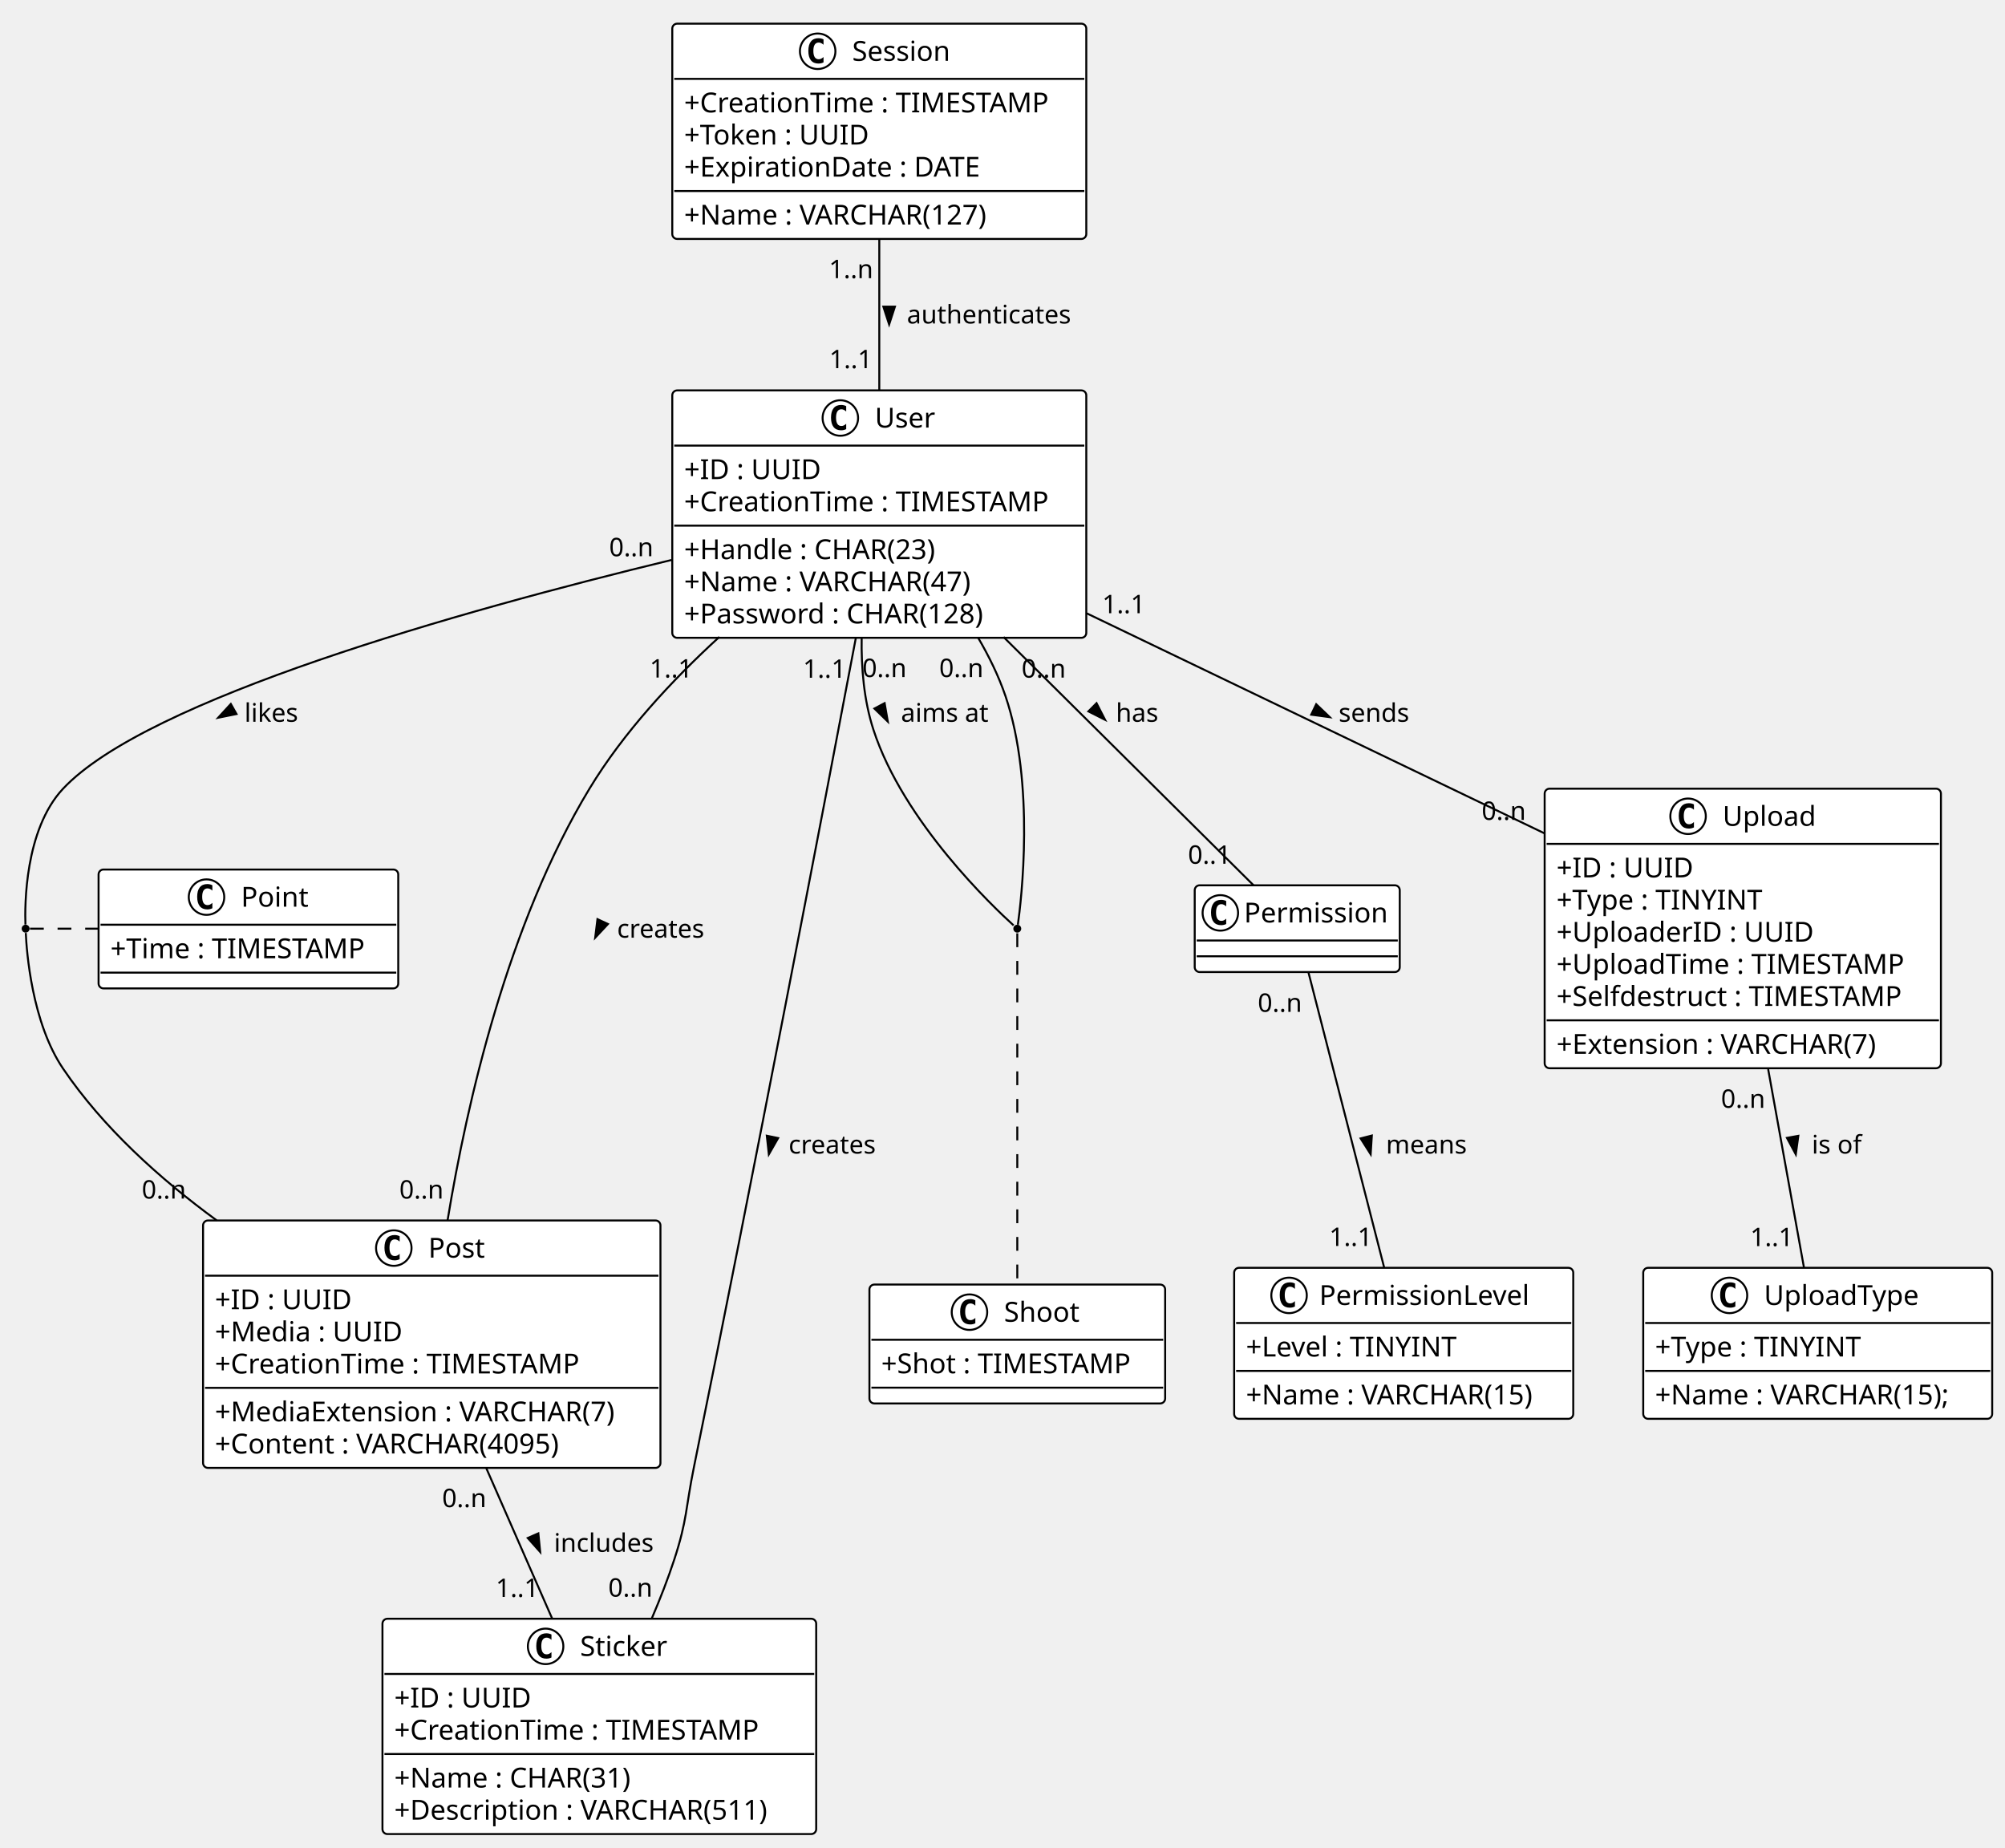
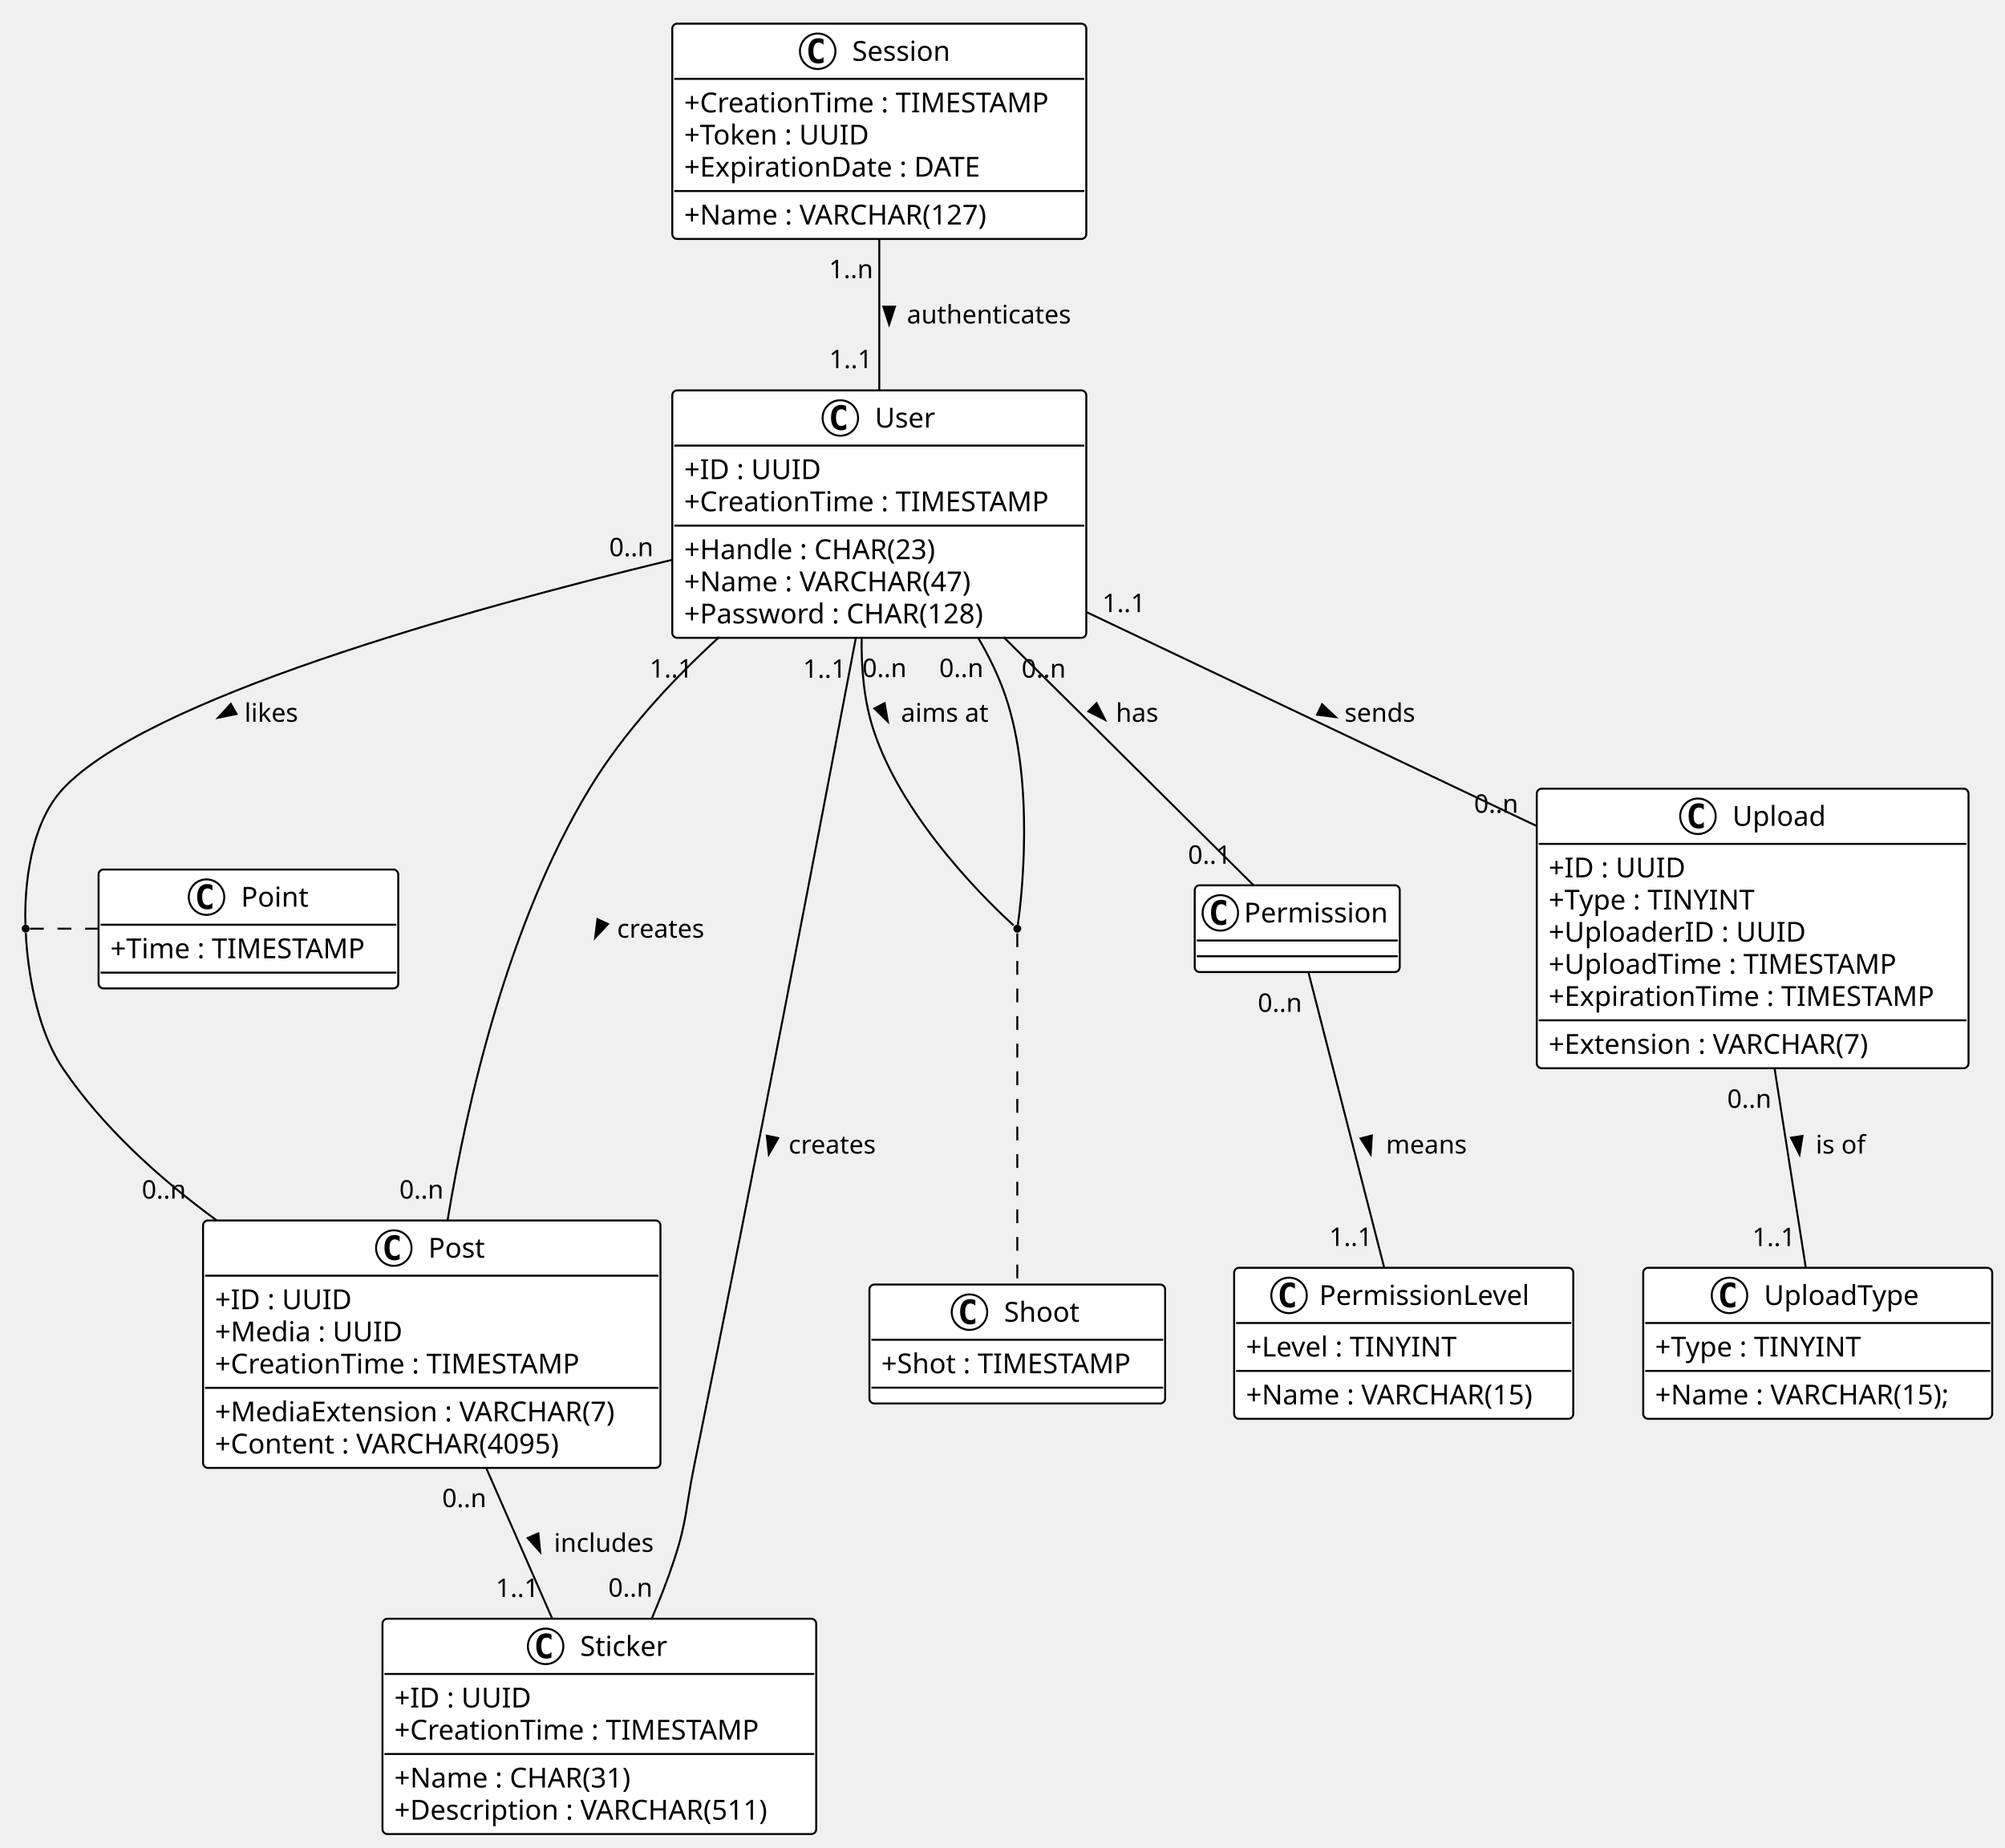
<svg xmlns="http://www.w3.org/2000/svg" contentStyleType="text/css" height="937px" preserveAspectRatio="none" style="width:1017px;height:937px;background:#FFFFFF;" version="1.1" viewBox="0 0 1017 937" width="1017px" zoomAndPan="magnify">
  <defs />
  <g>
    <g id="elem_User">
      <rect codeLine="4" fill="#FFFFFF" height="125.484" id="User" rx="2.5" ry="2.5" style="stroke:#000000;stroke-width:1.0;" width="210" x="341" y="198" />
      <ellipse cx="426.25" cy="212" fill="#FFFFFF" rx="9" ry="9" style="stroke:#000000;stroke-width:1.0;" />
      <path d="M429.219,217.641 Q428.641,217.938 428,218.078 Q427.359,218.234 426.656,218.234 Q424.156,218.234 422.828,216.594 Q421.516,214.938 421.516,211.812 Q421.516,208.688 422.828,207.031 Q424.156,205.375 426.656,205.375 Q427.359,205.375 428,205.531 Q428.656,205.688 429.219,205.984 L429.219,208.703 Q428.594,208.125 428,207.859 Q427.406,207.578 426.781,207.578 Q425.438,207.578 424.75,208.656 Q424.062,209.719 424.062,211.812 Q424.062,213.906 424.75,214.984 Q425.438,216.047 426.781,216.047 Q427.406,216.047 428,215.781 Q428.594,215.5 429.219,214.922 L429.219,217.641 Z " fill="#000000" />
      <text fill="#000000" font-family="Verdana" font-size="14" lengthAdjust="spacing" textLength="32" x="443.75" y="216.847">User</text>
      <line style="stroke:#000000;stroke-width:1.0;" x1="342" x2="550" y1="226" y2="226" />
      <text fill="#000000" font-family="Verdana" font-size="14" lengthAdjust="spacing" textLength="73" x="347" y="242.995">+ID : UUID</text>
      <text fill="#000000" font-family="Verdana" font-size="14" lengthAdjust="spacing" textLength="198" x="347" y="259.292">+CreationTime : TIMESTAMP</text>
      <line style="stroke:#000000;stroke-width:1.0;" x1="342" x2="550" y1="266.594" y2="266.594" />
      <text fill="#000000" font-family="Verdana" font-size="14" lengthAdjust="spacing" textLength="140" x="347" y="283.589">+Handle : CHAR(23)</text>
      <text fill="#000000" font-family="Verdana" font-size="14" lengthAdjust="spacing" textLength="160" x="347" y="299.886">+Name : VARCHAR(47)</text>
      <text fill="#000000" font-family="Verdana" font-size="14" lengthAdjust="spacing" textLength="168" x="347" y="316.183">+Password : CHAR(128)</text>
    </g>
    <g id="elem_Post">
      <rect codeLine="12" fill="#FFFFFF" height="125.484" id="Post" rx="2.5" ry="2.5" style="stroke:#000000;stroke-width:1.0;" width="232" x="103" y="619" />
      <ellipse cx="199.75" cy="633" fill="#FFFFFF" rx="9" ry="9" style="stroke:#000000;stroke-width:1.0;" />
      <path d="M202.719,638.641 Q202.141,638.938 201.5,639.078 Q200.859,639.234 200.156,639.234 Q197.656,639.234 196.328,637.594 Q195.016,635.938 195.016,632.812 Q195.016,629.688 196.328,628.031 Q197.656,626.375 200.156,626.375 Q200.859,626.375 201.5,626.531 Q202.156,626.688 202.719,626.984 L202.719,629.703 Q202.094,629.125 201.5,628.859 Q200.906,628.578 200.281,628.578 Q198.938,628.578 198.25,629.656 Q197.562,630.719 197.562,632.812 Q197.562,634.906 198.25,635.984 Q198.938,637.047 200.281,637.047 Q200.906,637.047 201.5,636.781 Q202.094,636.5 202.719,635.922 L202.719,638.641 Z " fill="#000000" />
      <text fill="#000000" font-family="Verdana" font-size="14" lengthAdjust="spacing" textLength="31" x="217.25" y="637.847">Post</text>
      <line style="stroke:#000000;stroke-width:1.0;" x1="104" x2="334" y1="647" y2="647" />
      <text fill="#000000" font-family="Verdana" font-size="14" lengthAdjust="spacing" textLength="73" x="109" y="663.995">+ID : UUID</text>
      <text fill="#000000" font-family="Verdana" font-size="14" lengthAdjust="spacing" textLength="100" x="109" y="680.292">+Media : UUID</text>
      <text fill="#000000" font-family="Verdana" font-size="14" lengthAdjust="spacing" textLength="198" x="109" y="696.589">+CreationTime : TIMESTAMP</text>
      <line style="stroke:#000000;stroke-width:1.0;" x1="104" x2="334" y1="703.891" y2="703.891" />
      <text fill="#000000" font-family="Verdana" font-size="14" lengthAdjust="spacing" textLength="220" x="109" y="720.886">+MediaExtension : VARCHAR(7)</text>
      <text fill="#000000" font-family="Verdana" font-size="14" lengthAdjust="spacing" textLength="194" x="109" y="737.183">+Content : VARCHAR(4095)</text>
    </g>
    <g id="elem_Sticker">
      <rect codeLine="24" fill="#FFFFFF" height="109.188" id="Sticker" rx="2.5" ry="2.5" style="stroke:#000000;stroke-width:1.0;" width="220" x="194" y="821" />
      <ellipse cx="276.75" cy="835" fill="#FFFFFF" rx="9" ry="9" style="stroke:#000000;stroke-width:1.0;" />
      <path d="M279.719,840.641 Q279.141,840.938 278.5,841.078 Q277.859,841.234 277.156,841.234 Q274.656,841.234 273.328,839.594 Q272.016,837.938 272.016,834.812 Q272.016,831.688 273.328,830.031 Q274.656,828.375 277.156,828.375 Q277.859,828.375 278.5,828.531 Q279.156,828.688 279.719,828.984 L279.719,831.703 Q279.094,831.125 278.5,830.859 Q277.906,830.578 277.281,830.578 Q275.938,830.578 275.25,831.656 Q274.562,832.719 274.562,834.812 Q274.562,836.906 275.25,837.984 Q275.938,839.047 277.281,839.047 Q277.906,839.047 278.5,838.781 Q279.094,838.5 279.719,837.922 L279.719,840.641 Z " fill="#000000" />
      <text fill="#000000" font-family="Verdana" font-size="14" lengthAdjust="spacing" textLength="47" x="294.25" y="839.847">Sticker</text>
      <line style="stroke:#000000;stroke-width:1.0;" x1="195" x2="413" y1="849" y2="849" />
      <text fill="#000000" font-family="Verdana" font-size="14" lengthAdjust="spacing" textLength="73" x="200" y="865.995">+ID : UUID</text>
      <text fill="#000000" font-family="Verdana" font-size="14" lengthAdjust="spacing" textLength="198" x="200" y="882.292">+CreationTime : TIMESTAMP</text>
      <line style="stroke:#000000;stroke-width:1.0;" x1="195" x2="413" y1="889.594" y2="889.594" />
      <text fill="#000000" font-family="Verdana" font-size="14" lengthAdjust="spacing" textLength="132" x="200" y="906.589">+Name : CHAR(31)</text>
      <text fill="#000000" font-family="Verdana" font-size="14" lengthAdjust="spacing" textLength="208" x="200" y="922.886">+Description : VARCHAR(511)</text>
    </g>
    <g id="elem_Shoot">
      <rect codeLine="47" fill="#FFFFFF" height="60.297" id="Shoot" rx="2.5" ry="2.5" style="stroke:#000000;stroke-width:1.0;" width="150" x="441" y="651.5" />
      <ellipse cx="491.75" cy="665.5" fill="#FFFFFF" rx="9" ry="9" style="stroke:#000000;stroke-width:1.0;" />
      <path d="M494.719,671.141 Q494.141,671.438 493.5,671.578 Q492.859,671.734 492.156,671.734 Q489.656,671.734 488.328,670.094 Q487.016,668.438 487.016,665.312 Q487.016,662.188 488.328,660.531 Q489.656,658.875 492.156,658.875 Q492.859,658.875 493.5,659.031 Q494.156,659.188 494.719,659.484 L494.719,662.203 Q494.094,661.625 493.5,661.359 Q492.906,661.078 492.281,661.078 Q490.938,661.078 490.25,662.156 Q489.562,663.219 489.562,665.312 Q489.562,667.406 490.25,668.484 Q490.938,669.547 492.281,669.547 Q492.906,669.547 493.5,669.281 Q494.094,669 494.719,668.422 L494.719,671.141 Z " fill="#000000" />
      <text fill="#000000" font-family="Verdana" font-size="14" lengthAdjust="spacing" textLength="41" x="509.25" y="670.347">Shoot</text>
      <line style="stroke:#000000;stroke-width:1.0;" x1="442" x2="590" y1="679.5" y2="679.5" />
      <text fill="#000000" font-family="Verdana" font-size="14" lengthAdjust="spacing" textLength="138" x="447" y="696.495">+Shot : TIMESTAMP</text>
      <line style="stroke:#000000;stroke-width:1.0;" x1="442" x2="590" y1="703.797" y2="703.797" />
    </g>
    <ellipse cx="516" cy="471" fill="#000000" rx="2" ry="2" style="stroke:none;stroke-width:1.0;" />
    <g id="elem_Session">
      <rect codeLine="63" fill="#FFFFFF" height="109.188" id="Session" rx="2.5" ry="2.5" style="stroke:#000000;stroke-width:1.0;" width="210" x="341" y="12" />
      <ellipse cx="414.75" cy="26" fill="#FFFFFF" rx="9" ry="9" style="stroke:#000000;stroke-width:1.0;" />
      <path d="M417.719,31.641 Q417.141,31.938 416.5,32.078 Q415.859,32.234 415.156,32.234 Q412.656,32.234 411.328,30.594 Q410.016,28.938 410.016,25.812 Q410.016,22.688 411.328,21.031 Q412.656,19.375 415.156,19.375 Q415.859,19.375 416.5,19.531 Q417.156,19.688 417.719,19.984 L417.719,22.703 Q417.094,22.125 416.5,21.859 Q415.906,21.578 415.281,21.578 Q413.938,21.578 413.25,22.656 Q412.562,23.719 412.562,25.812 Q412.562,27.906 413.25,28.984 Q413.938,30.047 415.281,30.047 Q415.906,30.047 416.5,29.781 Q417.094,29.5 417.719,28.922 L417.719,31.641 Z " fill="#000000" />
      <text fill="#000000" font-family="Verdana" font-size="14" lengthAdjust="spacing" textLength="55" x="432.25" y="30.847">Session</text>
      <line style="stroke:#000000;stroke-width:1.0;" x1="342" x2="550" y1="40" y2="40" />
      <text fill="#000000" font-family="Verdana" font-size="14" lengthAdjust="spacing" textLength="198" x="347" y="56.995">+CreationTime : TIMESTAMP</text>
      <text fill="#000000" font-family="Verdana" font-size="14" lengthAdjust="spacing" textLength="103" x="347" y="73.292">+Token : UUID</text>
      <text fill="#000000" font-family="Verdana" font-size="14" lengthAdjust="spacing" textLength="163" x="347" y="89.589">+ExpirationDate : DATE</text>
      <line style="stroke:#000000;stroke-width:1.0;" x1="342" x2="550" y1="96.891" y2="96.891" />
      <text fill="#000000" font-family="Verdana" font-size="14" lengthAdjust="spacing" textLength="169" x="347" y="113.886">+Name : VARCHAR(127)</text>
    </g>
    <g id="elem_Permission">
      <rect codeLine="73" fill="#FFFFFF" height="44" id="Permission" rx="2.5" ry="2.5" style="stroke:#000000;stroke-width:1.0;" width="104" x="606" y="449" />
      <ellipse cx="619" cy="463" fill="#FFFFFF" rx="9" ry="9" style="stroke:#000000;stroke-width:1.0;" />
      <path d="M621.969,468.641 Q621.391,468.938 620.75,469.078 Q620.109,469.234 619.406,469.234 Q616.906,469.234 615.578,467.594 Q614.266,465.938 614.266,462.812 Q614.266,459.688 615.578,458.031 Q616.906,456.375 619.406,456.375 Q620.109,456.375 620.75,456.531 Q621.406,456.688 621.969,456.984 L621.969,459.703 Q621.344,459.125 620.75,458.859 Q620.156,458.578 619.531,458.578 Q618.188,458.578 617.5,459.656 Q616.812,460.719 616.812,462.812 Q616.812,464.906 617.5,465.984 Q618.188,467.047 619.531,467.047 Q620.156,467.047 620.75,466.781 Q621.344,466.5 621.969,465.922 L621.969,468.641 Z " fill="#000000" />
      <text fill="#000000" font-family="Verdana" font-size="14" lengthAdjust="spacing" textLength="76" x="631" y="467.847">Permission</text>
      <line style="stroke:#000000;stroke-width:1.0;" x1="607" x2="709" y1="477" y2="477" />
      <line style="stroke:#000000;stroke-width:1.0;" x1="607" x2="709" y1="485" y2="485" />
    </g>
    <g id="elem_PermissionLevel">
      <rect codeLine="82" fill="#FFFFFF" height="76.594" id="PermissionLevel" rx="2.5" ry="2.5" style="stroke:#000000;stroke-width:1.0;" width="172" x="626" y="643" />
      <ellipse cx="653.85" cy="657" fill="#FFFFFF" rx="9" ry="9" style="stroke:#000000;stroke-width:1.0;" />
      <path d="M656.819,662.641 Q656.241,662.938 655.6,663.078 Q654.959,663.234 654.256,663.234 Q651.756,663.234 650.428,661.594 Q649.116,659.938 649.116,656.812 Q649.116,653.688 650.428,652.031 Q651.756,650.375 654.256,650.375 Q654.959,650.375 655.6,650.531 Q656.256,650.688 656.819,650.984 L656.819,653.703 Q656.194,653.125 655.6,652.859 Q655.006,652.578 654.381,652.578 Q653.038,652.578 652.35,653.656 Q651.663,654.719 651.663,656.812 Q651.663,658.906 652.35,659.984 Q653.038,661.047 654.381,661.047 Q655.006,661.047 655.6,660.781 Q656.194,660.5 656.819,659.922 L656.819,662.641 Z " fill="#000000" />
      <text fill="#000000" font-family="Verdana" font-size="14" lengthAdjust="spacing" textLength="111" x="669.15" y="661.847">PermissionLevel</text>
      <line style="stroke:#000000;stroke-width:1.0;" x1="627" x2="797" y1="671" y2="671" />
      <text fill="#000000" font-family="Verdana" font-size="14" lengthAdjust="spacing" textLength="113" x="632" y="687.995">+Level : TINYINT</text>
      <line style="stroke:#000000;stroke-width:1.0;" x1="627" x2="797" y1="695.297" y2="695.297" />
      <text fill="#000000" font-family="Verdana" font-size="14" lengthAdjust="spacing" textLength="160" x="632" y="712.292">+Name : VARCHAR(15)</text>
    </g>
    <g id="elem_Point">
      <rect codeLine="55" fill="#FFFFFF" height="60.297" id="Point" rx="2.5" ry="2.5" style="stroke:#000000;stroke-width:1.0;" width="152" x="50" y="441" />
      <ellipse cx="104.75" cy="455" fill="#FFFFFF" rx="9" ry="9" style="stroke:#000000;stroke-width:1.0;" />
      <path d="M107.719,460.641 Q107.141,460.938 106.5,461.078 Q105.859,461.234 105.156,461.234 Q102.656,461.234 101.328,459.594 Q100.016,457.938 100.016,454.812 Q100.016,451.688 101.328,450.031 Q102.656,448.375 105.156,448.375 Q105.859,448.375 106.5,448.531 Q107.156,448.688 107.719,448.984 L107.719,451.703 Q107.094,451.125 106.5,450.859 Q105.906,450.578 105.281,450.578 Q103.938,450.578 103.25,451.656 Q102.562,452.719 102.562,454.812 Q102.562,456.906 103.25,457.984 Q103.938,459.047 105.281,459.047 Q105.906,459.047 106.5,458.781 Q107.094,458.5 107.719,457.922 L107.719,460.641 Z " fill="#000000" />
      <text fill="#000000" font-family="Verdana" font-size="14" lengthAdjust="spacing" textLength="35" x="122.25" y="459.847">Point</text>
      <line style="stroke:#000000;stroke-width:1.0;" x1="51" x2="201" y1="469" y2="469" />
      <text fill="#000000" font-family="Verdana" font-size="14" lengthAdjust="spacing" textLength="140" x="56" y="485.995">+Time : TIMESTAMP</text>
      <line style="stroke:#000000;stroke-width:1.0;" x1="51" x2="201" y1="493.297" y2="493.297" />
    </g>
    <ellipse cx="13" cy="471" fill="#000000" rx="2" ry="2" style="stroke:none;stroke-width:1.0;" />
    <g id="elem_Upload">
-       <rect codeLine="92" fill="#FFFFFF" height="141.781" id="Upload" rx="2.5" ry="2.5" style="stroke:#000000;stroke-width:1.0;" width="201" x="783.5" y="400" />
-       <ellipse cx="856.25" cy="414" fill="#FFFFFF" rx="9" ry="9" style="stroke:#000000;stroke-width:1.0;" />
-       <path d="M859.219,419.641 Q858.641,419.938 858,420.078 Q857.359,420.234 856.656,420.234 Q854.156,420.234 852.828,418.594 Q851.516,416.938 851.516,413.812 Q851.516,410.688 852.828,409.031 Q854.156,407.375 856.656,407.375 Q857.359,407.375 858,407.531 Q858.656,407.688 859.219,407.984 L859.219,410.703 Q858.594,410.125 858,409.859 Q857.406,409.578 856.781,409.578 Q855.438,409.578 854.75,410.656 Q854.062,411.719 854.062,413.812 Q854.062,415.906 854.75,416.984 Q855.438,418.047 856.781,418.047 Q857.406,418.047 858,417.781 Q858.594,417.5 859.219,416.922 L859.219,419.641 Z " fill="#000000" />
-       <text fill="#000000" font-family="Verdana" font-size="14" lengthAdjust="spacing" textLength="48" x="873.75" y="418.847">Upload</text>
-       <line style="stroke:#000000;stroke-width:1.0;" x1="784.5" x2="983.5" y1="428" y2="428" />
-       <text fill="#000000" font-family="Verdana" font-size="14" lengthAdjust="spacing" textLength="73" x="789.5" y="444.995">+ID : UUID</text>
-       <text fill="#000000" font-family="Verdana" font-size="14" lengthAdjust="spacing" textLength="112" x="789.5" y="461.292">+Type : TINYINT</text>
-       <text fill="#000000" font-family="Verdana" font-size="14" lengthAdjust="spacing" textLength="135" x="789.5" y="477.589">+UploaderID : UUID</text>
-       <text fill="#000000" font-family="Verdana" font-size="14" lengthAdjust="spacing" textLength="188" x="789.5" y="493.886">+UploadTime : TIMESTAMP</text>
-       <text fill="#000000" font-family="Verdana" font-size="14" lengthAdjust="spacing" textLength="189" x="789.5" y="510.183">+Selfdestruct : TIMESTAMP</text>
-       <line style="stroke:#000000;stroke-width:1.0;" x1="784.5" x2="983.5" y1="517.484" y2="517.484" />
-       <text fill="#000000" font-family="Verdana" font-size="14" lengthAdjust="spacing" textLength="179" x="789.5" y="534.48">+Extension : VARCHAR(7)</text>
+       <rect codeLine="92" fill="#FFFFFF" height="141.781" id="Upload" rx="2.5" ry="2.5" style="stroke:#000000;stroke-width:1.0;" width="219" x="779.5" y="400" />
+       <ellipse cx="861.25" cy="414" fill="#FFFFFF" rx="9" ry="9" style="stroke:#000000;stroke-width:1.0;" />
+       <path d="M864.219,419.641 Q863.641,419.938 863,420.078 Q862.359,420.234 861.656,420.234 Q859.156,420.234 857.828,418.594 Q856.516,416.938 856.516,413.812 Q856.516,410.688 857.828,409.031 Q859.156,407.375 861.656,407.375 Q862.359,407.375 863,407.531 Q863.656,407.688 864.219,407.984 L864.219,410.703 Q863.594,410.125 863,409.859 Q862.406,409.578 861.781,409.578 Q860.438,409.578 859.75,410.656 Q859.062,411.719 859.062,413.812 Q859.062,415.906 859.75,416.984 Q860.438,418.047 861.781,418.047 Q862.406,418.047 863,417.781 Q863.594,417.5 864.219,416.922 L864.219,419.641 Z " fill="#000000" />
+       <text fill="#000000" font-family="Verdana" font-size="14" lengthAdjust="spacing" textLength="48" x="878.75" y="418.847">Upload</text>
+       <line style="stroke:#000000;stroke-width:1.0;" x1="780.5" x2="997.5" y1="428" y2="428" />
+       <text fill="#000000" font-family="Verdana" font-size="14" lengthAdjust="spacing" textLength="73" x="785.5" y="444.995">+ID : UUID</text>
+       <text fill="#000000" font-family="Verdana" font-size="14" lengthAdjust="spacing" textLength="112" x="785.5" y="461.292">+Type : TINYINT</text>
+       <text fill="#000000" font-family="Verdana" font-size="14" lengthAdjust="spacing" textLength="135" x="785.5" y="477.589">+UploaderID : UUID</text>
+       <text fill="#000000" font-family="Verdana" font-size="14" lengthAdjust="spacing" textLength="188" x="785.5" y="493.886">+UploadTime : TIMESTAMP</text>
+       <text fill="#000000" font-family="Verdana" font-size="14" lengthAdjust="spacing" textLength="207" x="785.5" y="510.183">+ExpirationTime : TIMESTAMP</text>
+       <line style="stroke:#000000;stroke-width:1.0;" x1="780.5" x2="997.5" y1="517.484" y2="517.484" />
+       <text fill="#000000" font-family="Verdana" font-size="14" lengthAdjust="spacing" textLength="179" x="785.5" y="534.48">+Extension : VARCHAR(7)</text>
    </g>
    <g id="elem_UploadType">
      <rect codeLine="87" fill="#FFFFFF" height="76.594" id="UploadType" rx="2.5" ry="2.5" style="stroke:#000000;stroke-width:1.0;" width="177" x="833.5" y="643" />
      <ellipse cx="877.25" cy="657" fill="#FFFFFF" rx="9" ry="9" style="stroke:#000000;stroke-width:1.0;" />
      <path d="M880.219,662.641 Q879.641,662.938 879,663.078 Q878.359,663.234 877.656,663.234 Q875.156,663.234 873.828,661.594 Q872.516,659.938 872.516,656.812 Q872.516,653.688 873.828,652.031 Q875.156,650.375 877.656,650.375 Q878.359,650.375 879,650.531 Q879.656,650.688 880.219,650.984 L880.219,653.703 Q879.594,653.125 879,652.859 Q878.406,652.578 877.781,652.578 Q876.438,652.578 875.75,653.656 Q875.062,654.719 875.062,656.812 Q875.062,658.906 875.75,659.984 Q876.438,661.047 877.781,661.047 Q878.406,661.047 879,660.781 Q879.594,660.5 880.219,659.922 L880.219,662.641 Z " fill="#000000" />
      <text fill="#000000" font-family="Verdana" font-size="14" lengthAdjust="spacing" textLength="82" x="894.75" y="661.847">UploadType</text>
      <line style="stroke:#000000;stroke-width:1.0;" x1="834.5" x2="1009.5" y1="671" y2="671" />
      <text fill="#000000" font-family="Verdana" font-size="14" lengthAdjust="spacing" textLength="112" x="839.5" y="687.995">+Type : TINYINT</text>
      <line style="stroke:#000000;stroke-width:1.0;" x1="834.5" x2="1009.5" y1="695.297" y2="695.297" />
      <text fill="#000000" font-family="Verdana" font-size="14" lengthAdjust="spacing" textLength="165" x="839.5" y="712.292">+Name : VARCHAR(15);</text>
    </g>
-     <g id="link_User_apoint115">
-       <path d="M437.068,323.217 C436.799,338.798 438.229,355.253 443,370 C458.185,416.933 504.226,460.381 514.116,469.324 " fill="none" id="User-apoint115" style="stroke:#000000;stroke-width:1.0;" />
+     <g id="link_User_apoint145">
+       <path d="M437.068,323.217 C436.799,338.798 438.229,355.253 443,370 C458.185,416.933 504.226,460.381 514.116,469.324 " fill="none" id="User-apoint145" style="stroke:#000000;stroke-width:1.0;" />
      <polygon fill="#000000" points="450.332,365.989,448.713,356.618,443.514,359.359,450.332,365.989" style="stroke:#000000;stroke-width:1.0;" />
      <text fill="#000000" font-family="Verdana" font-size="13" lengthAdjust="spacing" textLength="48" x="457" y="366.067">aims at</text>
      <text fill="#000000" font-family="Verdana" font-size="13" lengthAdjust="spacing" textLength="24" x="437.423" y="343.382">0..n</text>
    </g>
-     <g id="link_apoint115_User">
-       <path d="M516.297,468.978 C517.931,457.321 525.2,397.663 510,353 C506.54,342.832 501.612,332.764 496.007,323.221 " fill="none" id="apoint115-User" style="stroke:#000000;stroke-width:1.0;" />
+     <g id="link_apoint145_User">
+       <path d="M516.297,468.978 C517.931,457.321 525.2,397.663 510,353 C506.54,342.832 501.612,332.764 496.007,323.221 " fill="none" id="apoint145-User" style="stroke:#000000;stroke-width:1.0;" />
      <text fill="#000000" font-family="Verdana" font-size="13" lengthAdjust="spacing" textLength="24" x="476.402" y="343.387">0..n</text>
    </g>
-     <g id="link_apoint115_Shoot">
-       <path d="M516,473.364 C516,490.618 516,597.986 516,651.396 " fill="none" id="apoint115-Shoot" style="stroke:#000000;stroke-width:1.0;stroke-dasharray:7.0,7.0;" />
+     <g id="link_apoint145_Shoot">
+       <path d="M516,473.364 C516,490.618 516,597.986 516,651.396 " fill="none" id="apoint145-Shoot" style="stroke:#000000;stroke-width:1.0;stroke-dasharray:7.0,7.0;" />
    </g>
    <g id="link_User_Post">
      <path codeLine="36" d="M364.858,323.046 C340.751,345.102 316.215,371.555 299,400 C257.568,468.46 236.836,559.233 227.016,618.952 " fill="none" id="User-Post" style="stroke:#000000;stroke-width:1.0;" />
      <polygon fill="#000000" points="301.889,475.599,308.372,468.641,303.044,466.159,301.889,475.599" style="stroke:#000000;stroke-width:1.0;" />
      <text fill="#000000" font-family="Verdana" font-size="13" lengthAdjust="spacing" textLength="48" x="313" y="475.567">creates</text>
      <text fill="#000000" font-family="Verdana" font-size="13" lengthAdjust="spacing" textLength="24" x="329.506" y="343.628">1..1</text>
      <text fill="#000000" font-family="Verdana" font-size="13" lengthAdjust="spacing" textLength="24" x="202.555" y="607.899">0..n</text>
    </g>
    <g id="link_User_Sticker">
      <path codeLine="37" d="M434.183,323.158 C416.703,415.41 382.705,593.171 352,744 C347.74,764.927 348.639,770.702 342,791 C338.8,800.784 334.824,810.958 330.662,820.714 " fill="none" id="User-Sticker" style="stroke:#000000;stroke-width:1.0;" />
      <polygon fill="#000000" points="389.981,585.462,394.701,577.205,388.947,576.008,389.981,585.462" style="stroke:#000000;stroke-width:1.0;" />
      <text fill="#000000" font-family="Verdana" font-size="13" lengthAdjust="spacing" textLength="48" x="400" y="585.067">creates</text>
      <text fill="#000000" font-family="Verdana" font-size="13" lengthAdjust="spacing" textLength="24" x="407.281" y="343.754">1..1</text>
      <text fill="#000000" font-family="Verdana" font-size="13" lengthAdjust="spacing" textLength="24" x="308.54" y="809.797">0..n</text>
    </g>
    <g id="link_Post_Sticker">
      <path codeLine="38" d="M246.48,744.218 C257.296,768.905 269.602,796.992 280.048,820.833 " fill="none" id="Post-Sticker" style="stroke:#000000;stroke-width:1.0;" />
      <polygon fill="#000000" points="274.007,787.146,273.068,777.682,267.685,780.041,274.007,787.146" style="stroke:#000000;stroke-width:1.0;" />
      <text fill="#000000" font-family="Verdana" font-size="13" lengthAdjust="spacing" textLength="52" x="281" y="787.067">includes</text>
      <text fill="#000000" font-family="Verdana" font-size="13" lengthAdjust="spacing" textLength="24" x="224.269" y="764.384">0..n</text>
      <text fill="#000000" font-family="Verdana" font-size="13" lengthAdjust="spacing" textLength="24" x="251.442" y="809.932">1..1</text>
    </g>
    <g id="link_Session_User">
      <path codeLine="40" d="M446,121.056 C446,144.927 446,173.07 446,197.799 " fill="none" id="Session-User" style="stroke:#000000;stroke-width:1.0;" />
      <polygon fill="#000000" points="451,164.566,453.939,155.521,448.061,155.521,451,164.566" style="stroke:#000000;stroke-width:1.0;" />
      <text fill="#000000" font-family="Verdana" font-size="13" lengthAdjust="spacing" textLength="88" x="460" y="164.067">authenticates</text>
      <text fill="#000000" font-family="Verdana" font-size="13" lengthAdjust="spacing" textLength="24" x="420.462" y="141.07">1..n</text>
      <text fill="#000000" font-family="Verdana" font-size="13" lengthAdjust="spacing" textLength="24" x="420.613" y="186.729">1..1</text>
    </g>
    <g id="link_User_Permission">
      <path codeLine="41" d="M509.033,323.087 C551.874,365.625 605.987,419.355 635.782,448.94 " fill="none" id="User-Permission" style="stroke:#000000;stroke-width:1.0;" />
      <polygon fill="#000000" points="560.548,365.089,556.2,356.631,552.059,360.802,560.548,365.089" style="stroke:#000000;stroke-width:1.0;" />
      <text fill="#000000" font-family="Verdana" font-size="13" lengthAdjust="spacing" textLength="23" x="566" y="366.067">has</text>
      <text fill="#000000" font-family="Verdana" font-size="13" lengthAdjust="spacing" textLength="24" x="518.178" y="343.674">0..n</text>
      <text fill="#000000" font-family="Verdana" font-size="13" lengthAdjust="spacing" textLength="24" x="602.586" y="438.08">0..1</text>
    </g>
    <g id="link_Permission_PermissionLevel">
      <path codeLine="42" d="M663.677,493.129 C672.802,528.702 690.85,599.055 702.121,642.991 " fill="none" id="Permission-PermissionLevel" style="stroke:#000000;stroke-width:1.0;" />
      <polygon fill="#000000" points="695.242,585.41,695.842,575.918,690.148,577.379,695.242,585.41" style="stroke:#000000;stroke-width:1.0;" />
      <text fill="#000000" font-family="Verdana" font-size="13" lengthAdjust="spacing" textLength="44" x="703" y="585.067">means</text>
      <text fill="#000000" font-family="Verdana" font-size="13" lengthAdjust="spacing" textLength="24" x="637.978" y="513.177">0..n</text>
      <text fill="#000000" font-family="Verdana" font-size="13" lengthAdjust="spacing" textLength="24" x="674.224" y="631.911">1..1</text>
    </g>
-     <g id="link_User_apoint131">
-       <path d="M340.515,284.028 C232.495,310.152 74.558,354.648 32,400 C12.441,420.843 12.563,459.57 12.9,468.926 " fill="none" id="User-apoint131" style="stroke:#000000;stroke-width:1.0;" />
+     <g id="link_User_apoint161">
+       <path d="M340.515,284.028 C232.495,310.152 74.558,354.648 32,400 C12.441,420.843 12.563,459.57 12.9,468.926 " fill="none" id="User-apoint161" style="stroke:#000000;stroke-width:1.0;" />
      <polygon fill="#000000" points="110.646,364.024,119.967,362.138,117.078,357.019,110.646,364.024" style="stroke:#000000;stroke-width:1.0;" />
      <text fill="#000000" font-family="Verdana" font-size="13" lengthAdjust="spacing" textLength="28" x="124" y="366.067">likes</text>
      <text fill="#000000" font-family="Verdana" font-size="13" lengthAdjust="spacing" textLength="24" x="308.988" y="282.111">0..n</text>
    </g>
-     <g id="link_apoint131_Post">
-       <path d="M13.075,473.184 C13.49,482.378 16.106,518.551 32,542 C52.225,571.84 80.99,597.792 109.911,618.954 " fill="none" id="apoint131-Post" style="stroke:#000000;stroke-width:1.0;" />
+     <g id="link_apoint161_Post">
+       <path d="M13.075,473.184 C13.49,482.378 16.106,518.551 32,542 C52.225,571.84 80.99,597.792 109.911,618.954 " fill="none" id="apoint161-Post" style="stroke:#000000;stroke-width:1.0;" />
      <text fill="#000000" font-family="Verdana" font-size="13" lengthAdjust="spacing" textLength="24" x="71.91" y="607.901">0..n</text>
    </g>
-     <g id="link_apoint131_Point">
-       <path d="M15.207,471 C26.748,471 38.289,471 49.83,471 " fill="none" id="apoint131-Point" style="stroke:#000000;stroke-width:1.0;stroke-dasharray:7.0,7.0;" />
+     <g id="link_apoint161_Point">
+       <path d="M15.207,471 C26.748,471 38.289,471 49.83,471 " fill="none" id="apoint161-Point" style="stroke:#000000;stroke-width:1.0;stroke-dasharray:7.0,7.0;" />
    </g>
    <g id="link_User_Upload">
-       <path codeLine="44" d="M551.191,311.054 C621.681,344.931 713.956,389.278 783.46,422.681 " fill="none" id="User-Upload" style="stroke:#000000;stroke-width:1.0;" />
-       <polygon fill="#000000" points="674.507,363.732,667.627,357.165,665.081,362.463,674.507,363.732" style="stroke:#000000;stroke-width:1.0;" />
-       <text fill="#000000" font-family="Verdana" font-size="13" lengthAdjust="spacing" textLength="38" x="679" y="366.067">sends</text>
-       <text fill="#000000" font-family="Verdana" font-size="13" lengthAdjust="spacing" textLength="24" x="559.064" y="311.002">1..1</text>
-       <text fill="#000000" font-family="Verdana" font-size="13" lengthAdjust="spacing" textLength="24" x="751.547" y="415.836">0..n</text>
+       <path codeLine="44" d="M551.266,310.519 C619.972,343.166 709.498,385.706 779.112,418.784 " fill="none" id="User-Upload" style="stroke:#000000;stroke-width:1.0;" />
+       <polygon fill="#000000" points="677.516,363.712,670.608,357.176,668.085,362.485,677.516,363.712" style="stroke:#000000;stroke-width:1.0;" />
+       <text fill="#000000" font-family="Verdana" font-size="13" lengthAdjust="spacing" textLength="38" x="682" y="366.067">sends</text>
+       <text fill="#000000" font-family="Verdana" font-size="13" lengthAdjust="spacing" textLength="24" x="559.144" y="310.431">1..1</text>
+       <text fill="#000000" font-family="Verdana" font-size="13" lengthAdjust="spacing" textLength="24" x="747.684" y="412.223">0..n</text>
    </g>
    <g id="link_Upload_UploadType">
-       <path codeLine="45" d="M896.865,542.266 C902.937,575.901 909.945,614.723 915.016,642.814 " fill="none" id="Upload-UploadType" style="stroke:#000000;stroke-width:1.0;" />
-       <polygon fill="#000000" points="910.888,585.487,912.174,576.064,906.389,577.108,910.888,585.487" style="stroke:#000000;stroke-width:1.0;" />
-       <text fill="#000000" font-family="Verdana" font-size="13" lengthAdjust="spacing" textLength="26" x="919" y="585.067">is of</text>
-       <text fill="#000000" font-family="Verdana" font-size="13" lengthAdjust="spacing" textLength="24" x="872.948" y="561.857">0..n</text>
-       <text fill="#000000" font-family="Verdana" font-size="13" lengthAdjust="spacing" textLength="24" x="887.754" y="631.99">1..1</text>
+       <path codeLine="45" d="M900.172,542.266 C905.445,575.901 911.531,614.723 915.935,642.814 " fill="none" id="Upload-UploadType" style="stroke:#000000;stroke-width:1.0;" />
+       <polygon fill="#000000" points="912.774,585.506,914.277,576.115,908.47,577.025,912.774,585.506" style="stroke:#000000;stroke-width:1.0;" />
+       <text fill="#000000" font-family="Verdana" font-size="13" lengthAdjust="spacing" textLength="26" x="921" y="585.067">is of</text>
+       <text fill="#000000" font-family="Verdana" font-size="13" lengthAdjust="spacing" textLength="24" x="876.093" y="561.857">0..n</text>
+       <text fill="#000000" font-family="Verdana" font-size="13" lengthAdjust="spacing" textLength="24" x="888.83" y="631.99">1..1</text>
    </g>
  </g>
</svg>
